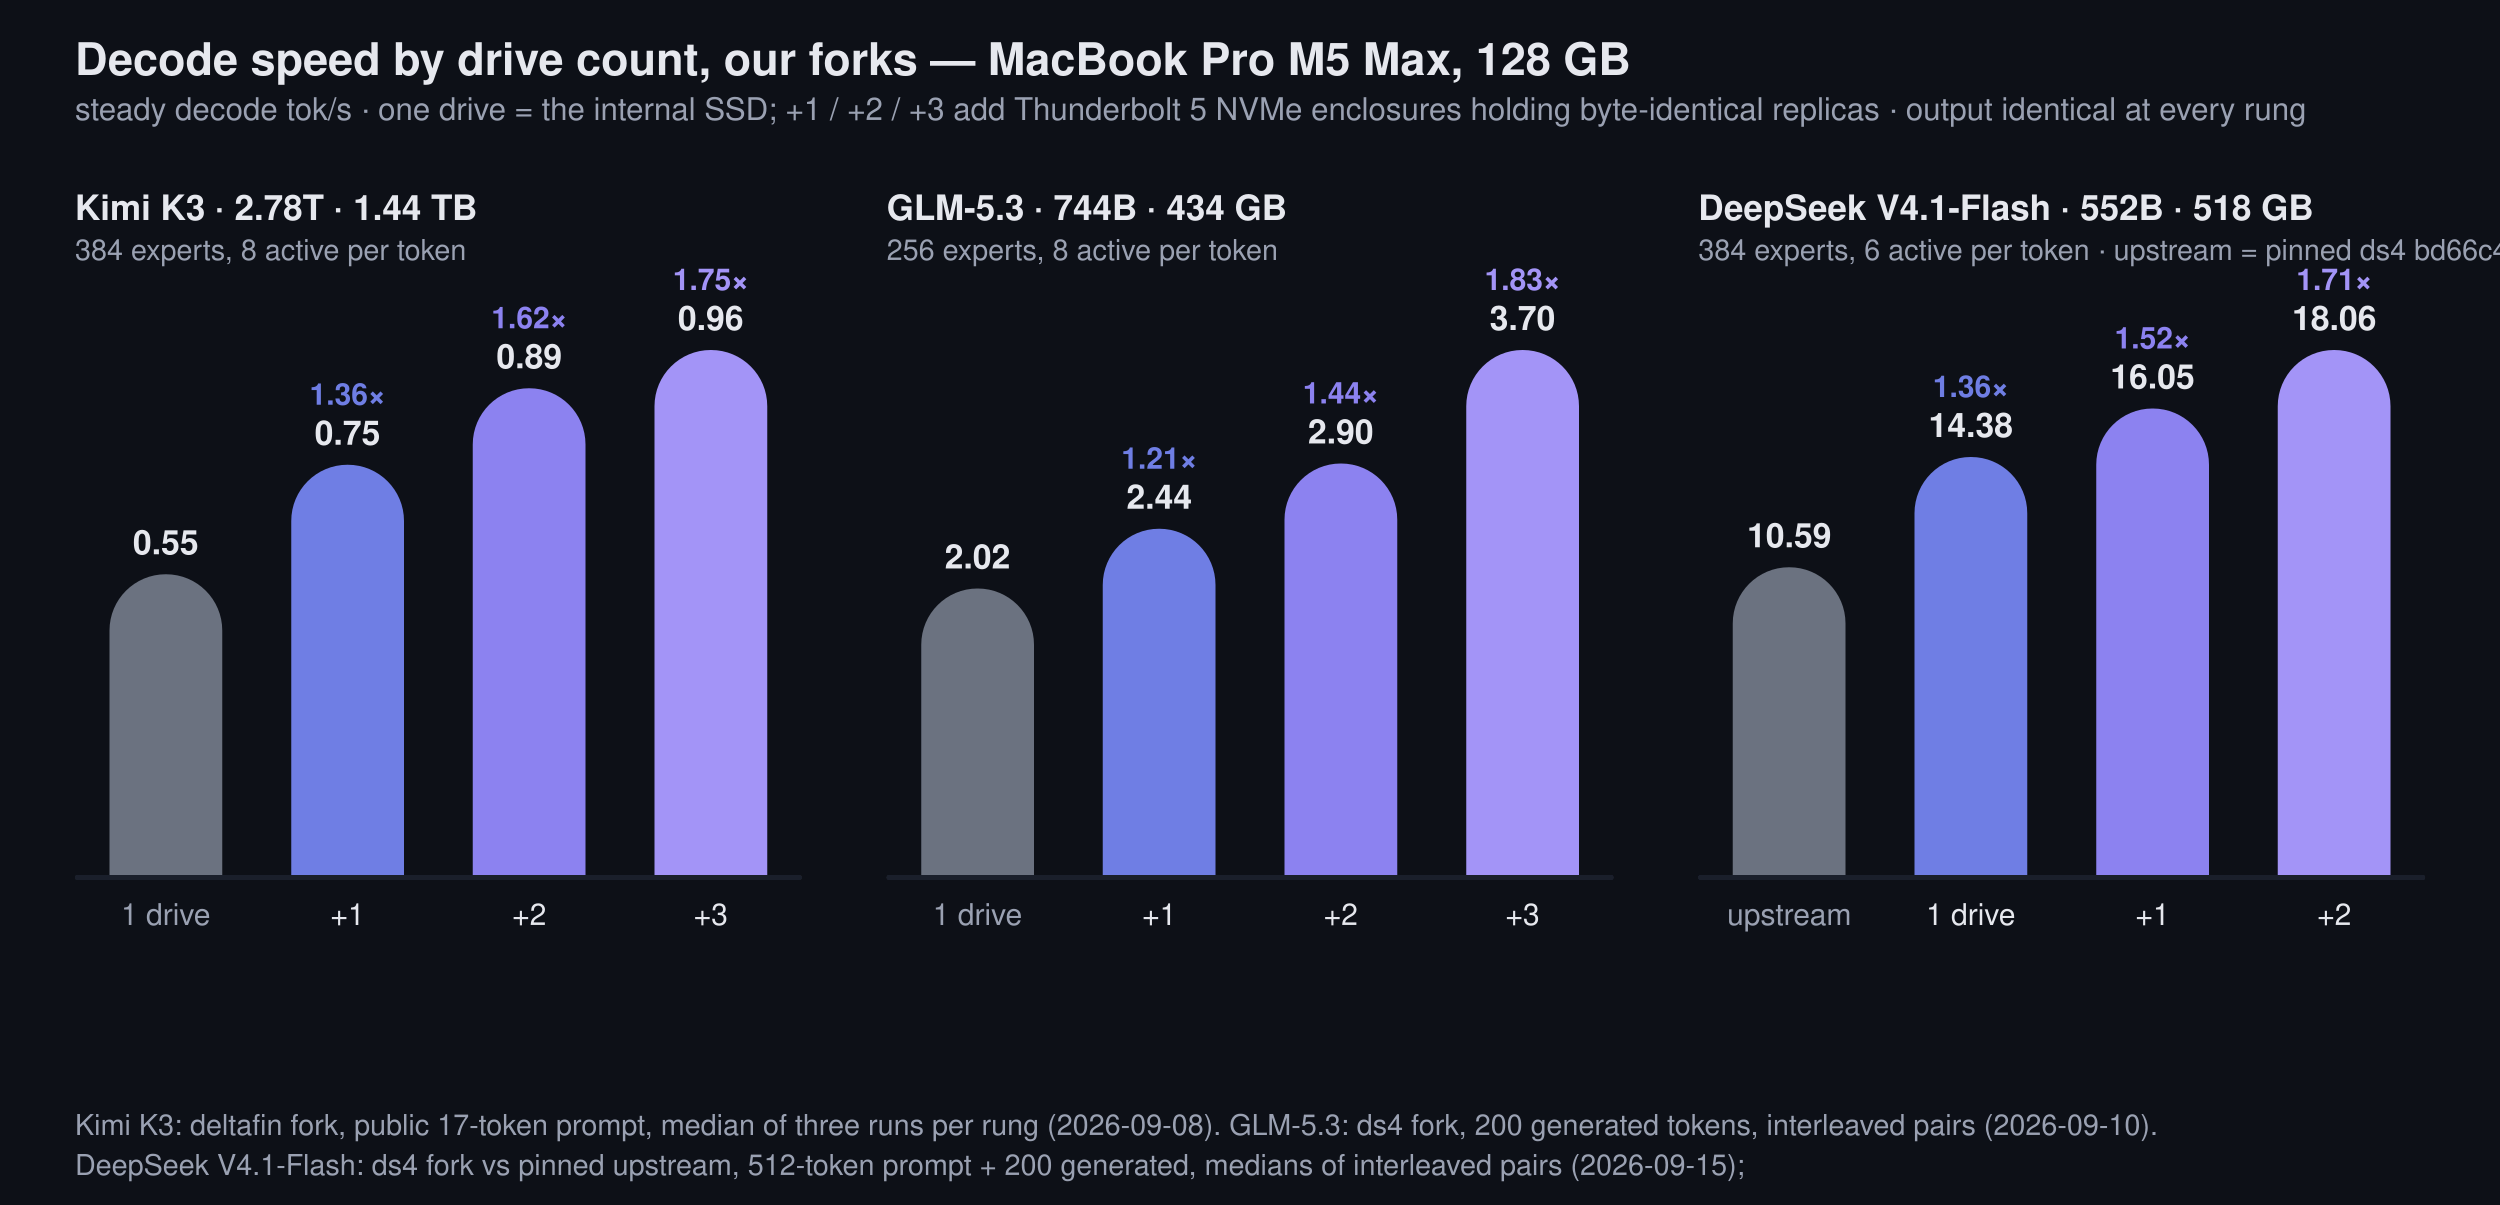
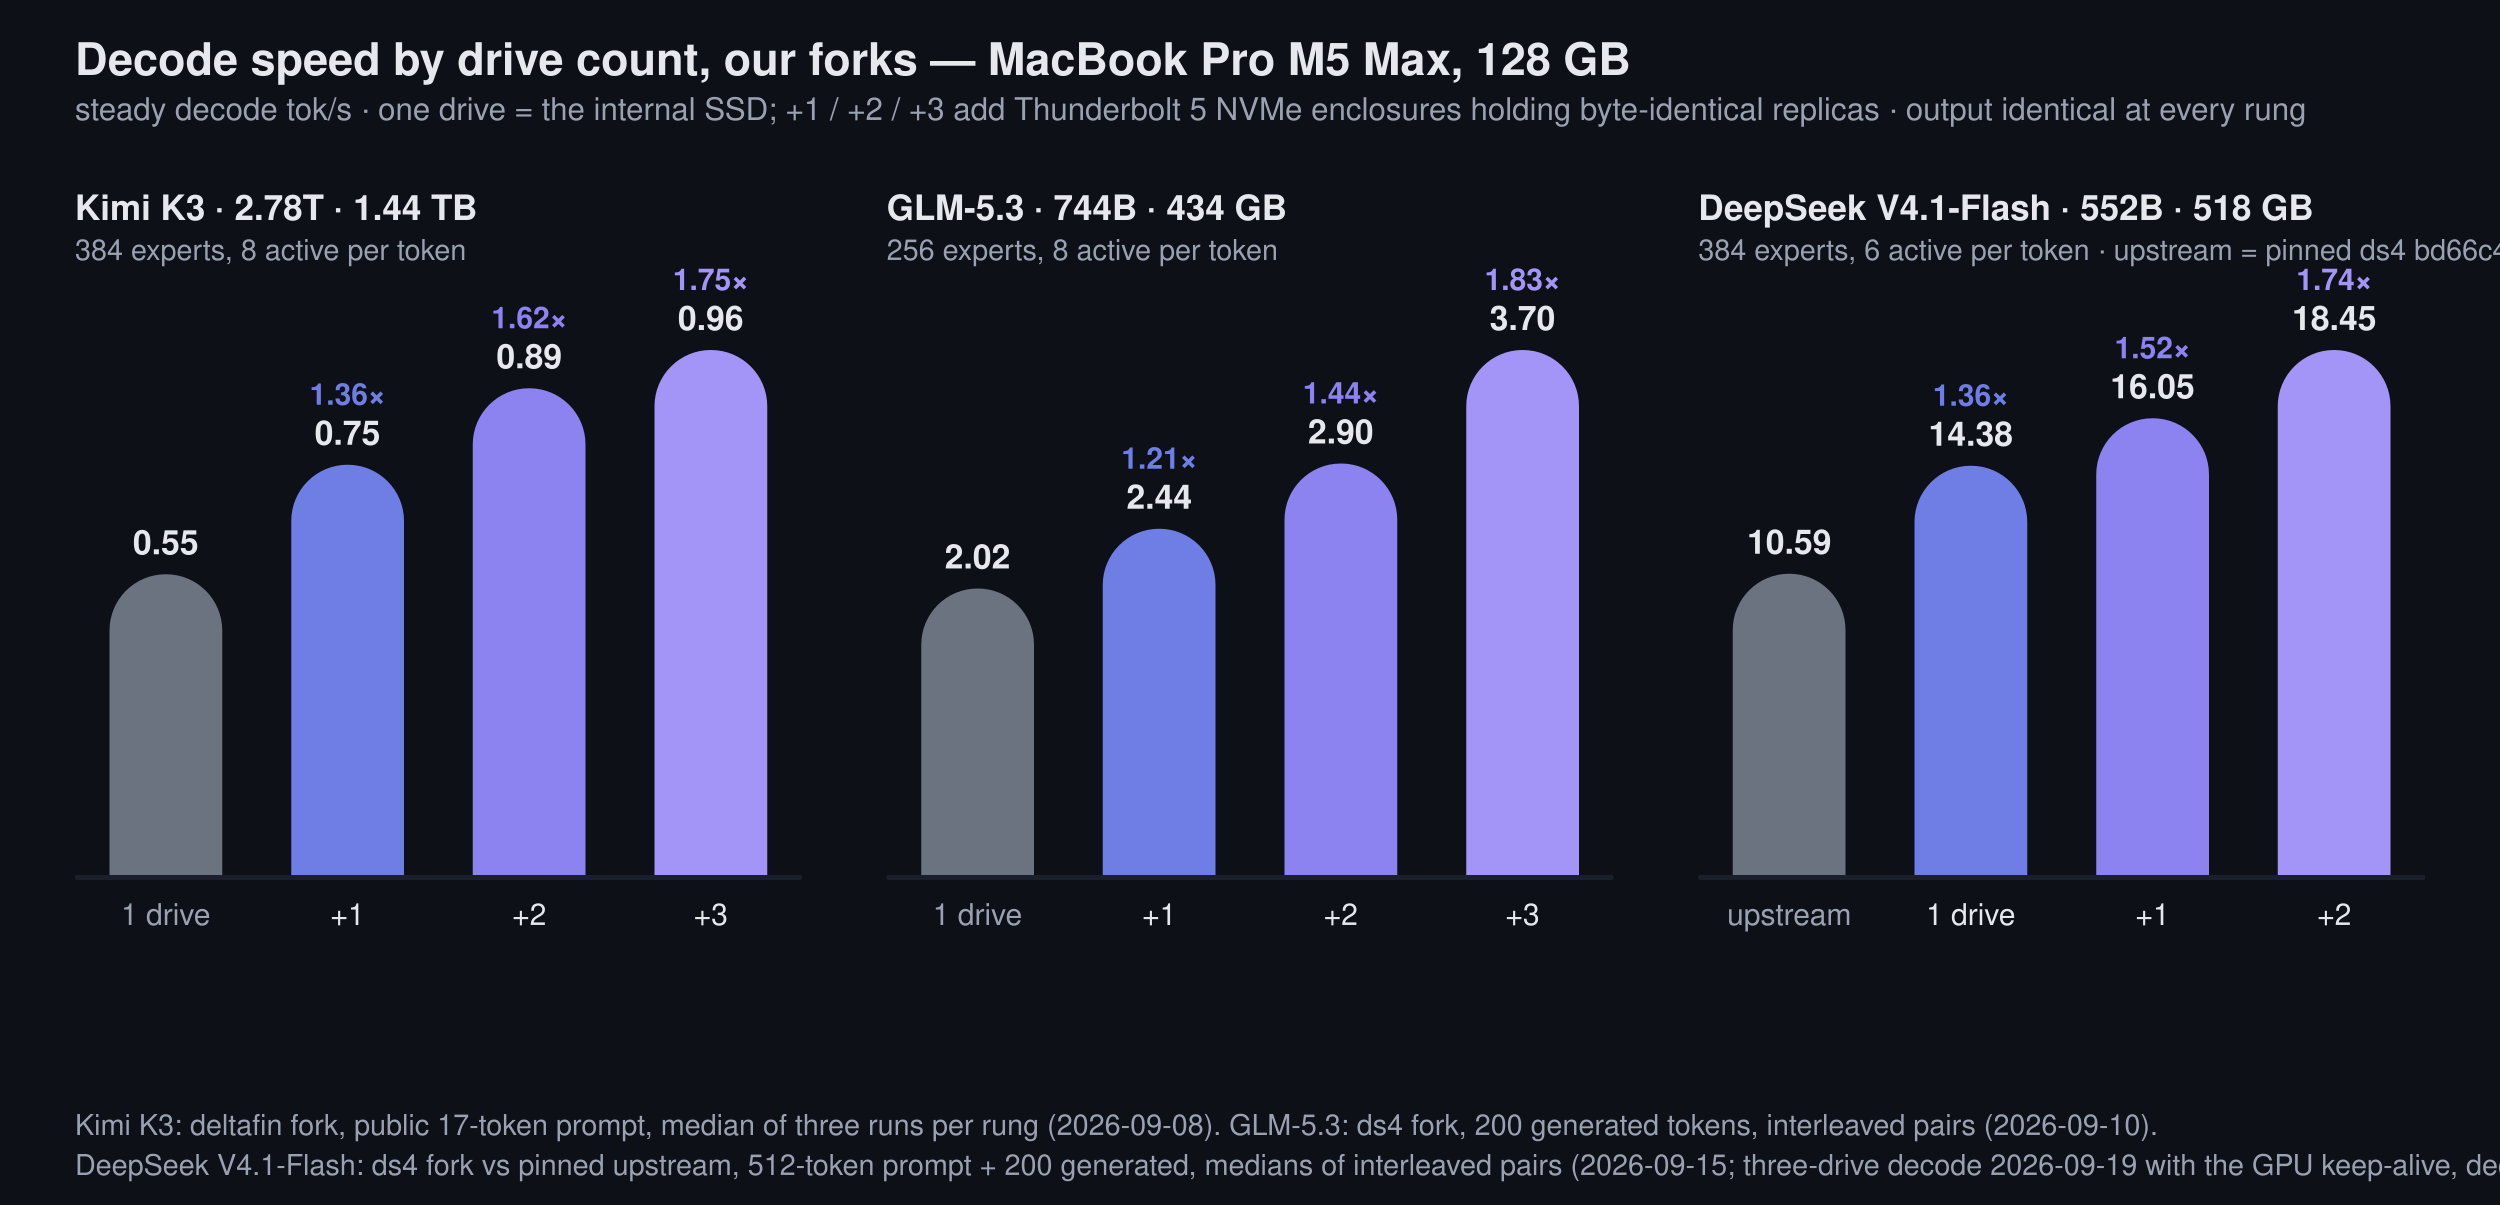
<svg xmlns="http://www.w3.org/2000/svg" viewBox="0 0 1000 482" width="1000" height="482" font-family="-apple-system,BlinkMacSystemFont,Segoe UI,Helvetica,Arial,sans-serif">
  <rect width="1000" height="482" fill="#0d1017" />
  <text x="30" y="30" font-size="18" font-weight="700" fill="#e6e8ee">Decode speed by drive count, our forks — MacBook Pro M5 Max, 128 GB</text>
  <text x="30" y="48" font-size="12.5" fill="#9aa1b2">steady decode tok/s · one drive = the internal SSD; +1 / +2 / +3 add Thunderbolt 5 NVMe enclosures holding byte-identical replicas · output identical at every rung</text>
  <text x="30.0" y="88" font-size="14" font-weight="700" fill="#e6e8ee">Kimi K3 · 2.78T · 1.44 TB</text>
  <text x="30.0" y="104" font-size="11.5" fill="#9aa1b2">384 experts, 8 active per token</text>
  <rect x="30.0" y="350" width="290.7" height="2" rx="1" fill="#1a1f2b" />
  <rect x="43.8" y="229.7" width="45.1" height="142.8" rx="22.5" fill="#6b7280" />
  <rect x="42.8" y="351" width="47.1" height="24.5" fill="#0d1017" />
  <rect x="30.0" y="350" width="290.7" height="2" rx="1" fill="#1a1f2b" />
  <text x="66.3" y="221.7" font-size="13.5" font-weight="700" text-anchor="middle" fill="#e6e8ee">0.55</text>
  <text x="66.3" y="370" font-size="12" text-anchor="middle" fill="#9aa1b2">1 drive</text>
  <rect x="116.5" y="185.9" width="45.1" height="186.6" rx="22.5" fill="#6f7ee4" />
  <rect x="115.5" y="351" width="47.1" height="24.5" fill="#0d1017" />
  <rect x="30.0" y="350" width="290.7" height="2" rx="1" fill="#1a1f2b" />
  <text x="139.0" y="177.9" font-size="13.5" font-weight="700" text-anchor="middle" fill="#e6e8ee">0.75</text>
  <text x="139.0" y="161.9" font-size="12" font-weight="600" text-anchor="middle" fill="#6f7ee4">1.36×</text>
  <text x="139.0" y="370" font-size="12" text-anchor="middle" fill="#e6e8ee">+1</text>
  <rect x="189.1" y="155.3" width="45.1" height="217.2" rx="22.5" fill="#8c82f0" />
  <rect x="188.1" y="351" width="47.1" height="24.5" fill="#0d1017" />
  <rect x="30.0" y="350" width="290.7" height="2" rx="1" fill="#1a1f2b" />
  <text x="211.7" y="147.3" font-size="13.5" font-weight="700" text-anchor="middle" fill="#e6e8ee">0.89</text>
  <text x="211.7" y="131.3" font-size="12" font-weight="600" text-anchor="middle" fill="#8c82f0">1.62×</text>
  <text x="211.7" y="370" font-size="12" text-anchor="middle" fill="#e6e8ee">+2</text>
  <rect x="261.8" y="140.0" width="45.1" height="232.5" rx="22.5" fill="#a394f7" />
  <rect x="260.8" y="351" width="47.1" height="24.5" fill="#0d1017" />
  <rect x="30.0" y="350" width="290.7" height="2" rx="1" fill="#1a1f2b" />
  <text x="284.3" y="132.0" font-size="13.5" font-weight="700" text-anchor="middle" fill="#e6e8ee">0.96</text>
  <text x="284.3" y="116.0" font-size="12" font-weight="600" text-anchor="middle" fill="#a394f7">1.75×</text>
  <text x="284.3" y="370" font-size="12" text-anchor="middle" fill="#e6e8ee">+3</text>
  <text x="354.667" y="88" font-size="14" font-weight="700" fill="#e6e8ee">GLM-5.3 · 744B · 434 GB</text>
  <text x="354.667" y="104" font-size="11.5" fill="#9aa1b2">256 experts, 8 active per token</text>
  <rect x="354.667" y="350" width="290.7" height="2" rx="1" fill="#1a1f2b" />
  <rect x="368.5" y="235.4" width="45.1" height="137.2" rx="22.5" fill="#6b7280" />
  <rect x="367.5" y="351" width="47.1" height="24.5" fill="#0d1017" />
  <rect x="354.667" y="350" width="290.7" height="2" rx="1" fill="#1a1f2b" />
  <text x="391.0" y="227.4" font-size="13.5" font-weight="700" text-anchor="middle" fill="#e6e8ee">2.02</text>
  <text x="391.0" y="370" font-size="12" text-anchor="middle" fill="#9aa1b2">1 drive</text>
  <rect x="441.1" y="211.5" width="45.1" height="161.0" rx="22.5" fill="#6f7ee4" />
  <rect x="440.1" y="351" width="47.1" height="24.5" fill="#0d1017" />
  <rect x="354.667" y="350" width="290.7" height="2" rx="1" fill="#1a1f2b" />
  <text x="463.7" y="203.5" font-size="13.5" font-weight="700" text-anchor="middle" fill="#e6e8ee">2.44</text>
  <text x="463.7" y="187.5" font-size="12" font-weight="600" text-anchor="middle" fill="#6f7ee4">1.21×</text>
  <text x="463.7" y="370" font-size="12" text-anchor="middle" fill="#e6e8ee">+1</text>
  <rect x="513.8" y="185.4" width="45.1" height="187.1" rx="22.5" fill="#8c82f0" />
  <rect x="512.8" y="351" width="47.1" height="24.5" fill="#0d1017" />
  <rect x="354.667" y="350" width="290.7" height="2" rx="1" fill="#1a1f2b" />
  <text x="536.3" y="177.4" font-size="13.5" font-weight="700" text-anchor="middle" fill="#e6e8ee">2.90</text>
  <text x="536.3" y="161.4" font-size="12" font-weight="600" text-anchor="middle" fill="#8c82f0">1.44×</text>
  <text x="536.3" y="370" font-size="12" text-anchor="middle" fill="#e6e8ee">+2</text>
  <rect x="586.5" y="140.0" width="45.1" height="232.5" rx="22.5" fill="#a394f7" />
  <rect x="585.5" y="351" width="47.1" height="24.5" fill="#0d1017" />
  <rect x="354.667" y="350" width="290.7" height="2" rx="1" fill="#1a1f2b" />
  <text x="609.0" y="132.0" font-size="13.5" font-weight="700" text-anchor="middle" fill="#e6e8ee">3.70</text>
  <text x="609.0" y="116.0" font-size="12" font-weight="600" text-anchor="middle" fill="#a394f7">1.83×</text>
  <text x="609.0" y="370" font-size="12" text-anchor="middle" fill="#e6e8ee">+3</text>
  <text x="679.333" y="88" font-size="14" font-weight="700" fill="#e6e8ee">DeepSeek V4.1-Flash · 552B · 518 GB</text>
  <text x="679.333" y="104" font-size="11.5" fill="#9aa1b2">384 experts, 6 active per token · upstream = pinned ds4 bd66c40 on the same single drive</text>
  <rect x="679.333" y="350" width="290.7" height="2" rx="1" fill="#1a1f2b" />
-   <rect x="693.1" y="226.9" width="45.1" height="145.7" rx="22.5" fill="#6b7280" />
+   <rect x="693.1" y="229.5" width="45.1" height="143.1" rx="22.5" fill="#6b7280" />
  <rect x="692.1" y="351" width="47.1" height="24.5" fill="#0d1017" />
  <rect x="679.333" y="350" width="290.7" height="2" rx="1" fill="#1a1f2b" />
-   <text x="715.7" y="218.9" font-size="13.5" font-weight="700" text-anchor="middle" fill="#e6e8ee">10.59</text>
+   <text x="715.7" y="221.5" font-size="13.5" font-weight="700" text-anchor="middle" fill="#e6e8ee">10.59</text>
  <text x="715.7" y="370" font-size="12" text-anchor="middle" fill="#9aa1b2">upstream</text>
-   <rect x="765.8" y="182.8" width="45.1" height="189.7" rx="22.5" fill="#6f7ee4" />
+   <rect x="765.8" y="186.3" width="45.1" height="186.2" rx="22.5" fill="#6f7ee4" />
  <rect x="764.8" y="351" width="47.1" height="24.5" fill="#0d1017" />
  <rect x="679.333" y="350" width="290.7" height="2" rx="1" fill="#1a1f2b" />
-   <text x="788.3" y="174.8" font-size="13.5" font-weight="700" text-anchor="middle" fill="#e6e8ee">14.38</text>
-   <text x="788.3" y="158.8" font-size="12" font-weight="600" text-anchor="middle" fill="#6f7ee4">1.36×</text>
+   <text x="788.3" y="178.3" font-size="13.5" font-weight="700" text-anchor="middle" fill="#e6e8ee">14.38</text>
+   <text x="788.3" y="162.3" font-size="12" font-weight="600" text-anchor="middle" fill="#6f7ee4">1.36×</text>
  <text x="788.3" y="370" font-size="12" text-anchor="middle" fill="#e6e8ee">1 drive</text>
-   <rect x="838.5" y="163.4" width="45.1" height="209.2" rx="22.5" fill="#8c82f0" />
+   <rect x="838.5" y="167.3" width="45.1" height="205.2" rx="22.5" fill="#8c82f0" />
  <rect x="837.5" y="351" width="47.1" height="24.5" fill="#0d1017" />
  <rect x="679.333" y="350" width="290.7" height="2" rx="1" fill="#1a1f2b" />
-   <text x="861.0" y="155.4" font-size="13.5" font-weight="700" text-anchor="middle" fill="#e6e8ee">16.05</text>
-   <text x="861.0" y="139.4" font-size="12" font-weight="600" text-anchor="middle" fill="#8c82f0">1.52×</text>
+   <text x="861.0" y="159.3" font-size="13.5" font-weight="700" text-anchor="middle" fill="#e6e8ee">16.05</text>
+   <text x="861.0" y="143.3" font-size="12" font-weight="600" text-anchor="middle" fill="#8c82f0">1.52×</text>
  <text x="861.0" y="370" font-size="12" text-anchor="middle" fill="#e6e8ee">+1</text>
  <rect x="911.1" y="140.0" width="45.1" height="232.5" rx="22.5" fill="#a394f7" />
  <rect x="910.1" y="351" width="47.1" height="24.5" fill="#0d1017" />
  <rect x="679.333" y="350" width="290.7" height="2" rx="1" fill="#1a1f2b" />
-   <text x="933.7" y="132.0" font-size="13.5" font-weight="700" text-anchor="middle" fill="#e6e8ee">18.06</text>
-   <text x="933.7" y="116.0" font-size="12" font-weight="600" text-anchor="middle" fill="#a394f7">1.71×</text>
+   <text x="933.7" y="132.0" font-size="13.5" font-weight="700" text-anchor="middle" fill="#e6e8ee">18.45</text>
+   <text x="933.7" y="116.0" font-size="12" font-weight="600" text-anchor="middle" fill="#a394f7">1.74×</text>
  <text x="933.7" y="370" font-size="12" text-anchor="middle" fill="#e6e8ee">+2</text>
  <text x="30" y="454" font-size="11.5" fill="#9aa1b2">Kimi K3: deltafin fork, public 17-token prompt, median of three runs per rung (2026-09-08). GLM-5.3: ds4 fork, 200 generated tokens, interleaved pairs (2026-09-10).</text>
-   <text x="30" y="470" font-size="11.5" fill="#9aa1b2">DeepSeek V4.1-Flash: ds4 fork vs pinned upstream, 512-token prompt + 200 generated, medians of interleaved pairs (2026-09-15);</text>
+   <text x="30" y="470" font-size="11.5" fill="#9aa1b2">DeepSeek V4.1-Flash: ds4 fork vs pinned upstream, 512-token prompt + 200 generated, medians of interleaved pairs (2026-09-15; three-drive decode 2026-09-19 with the GPU keep-alive, decode split 10:6:6 and CPU keep-alive);</text>
</svg>
